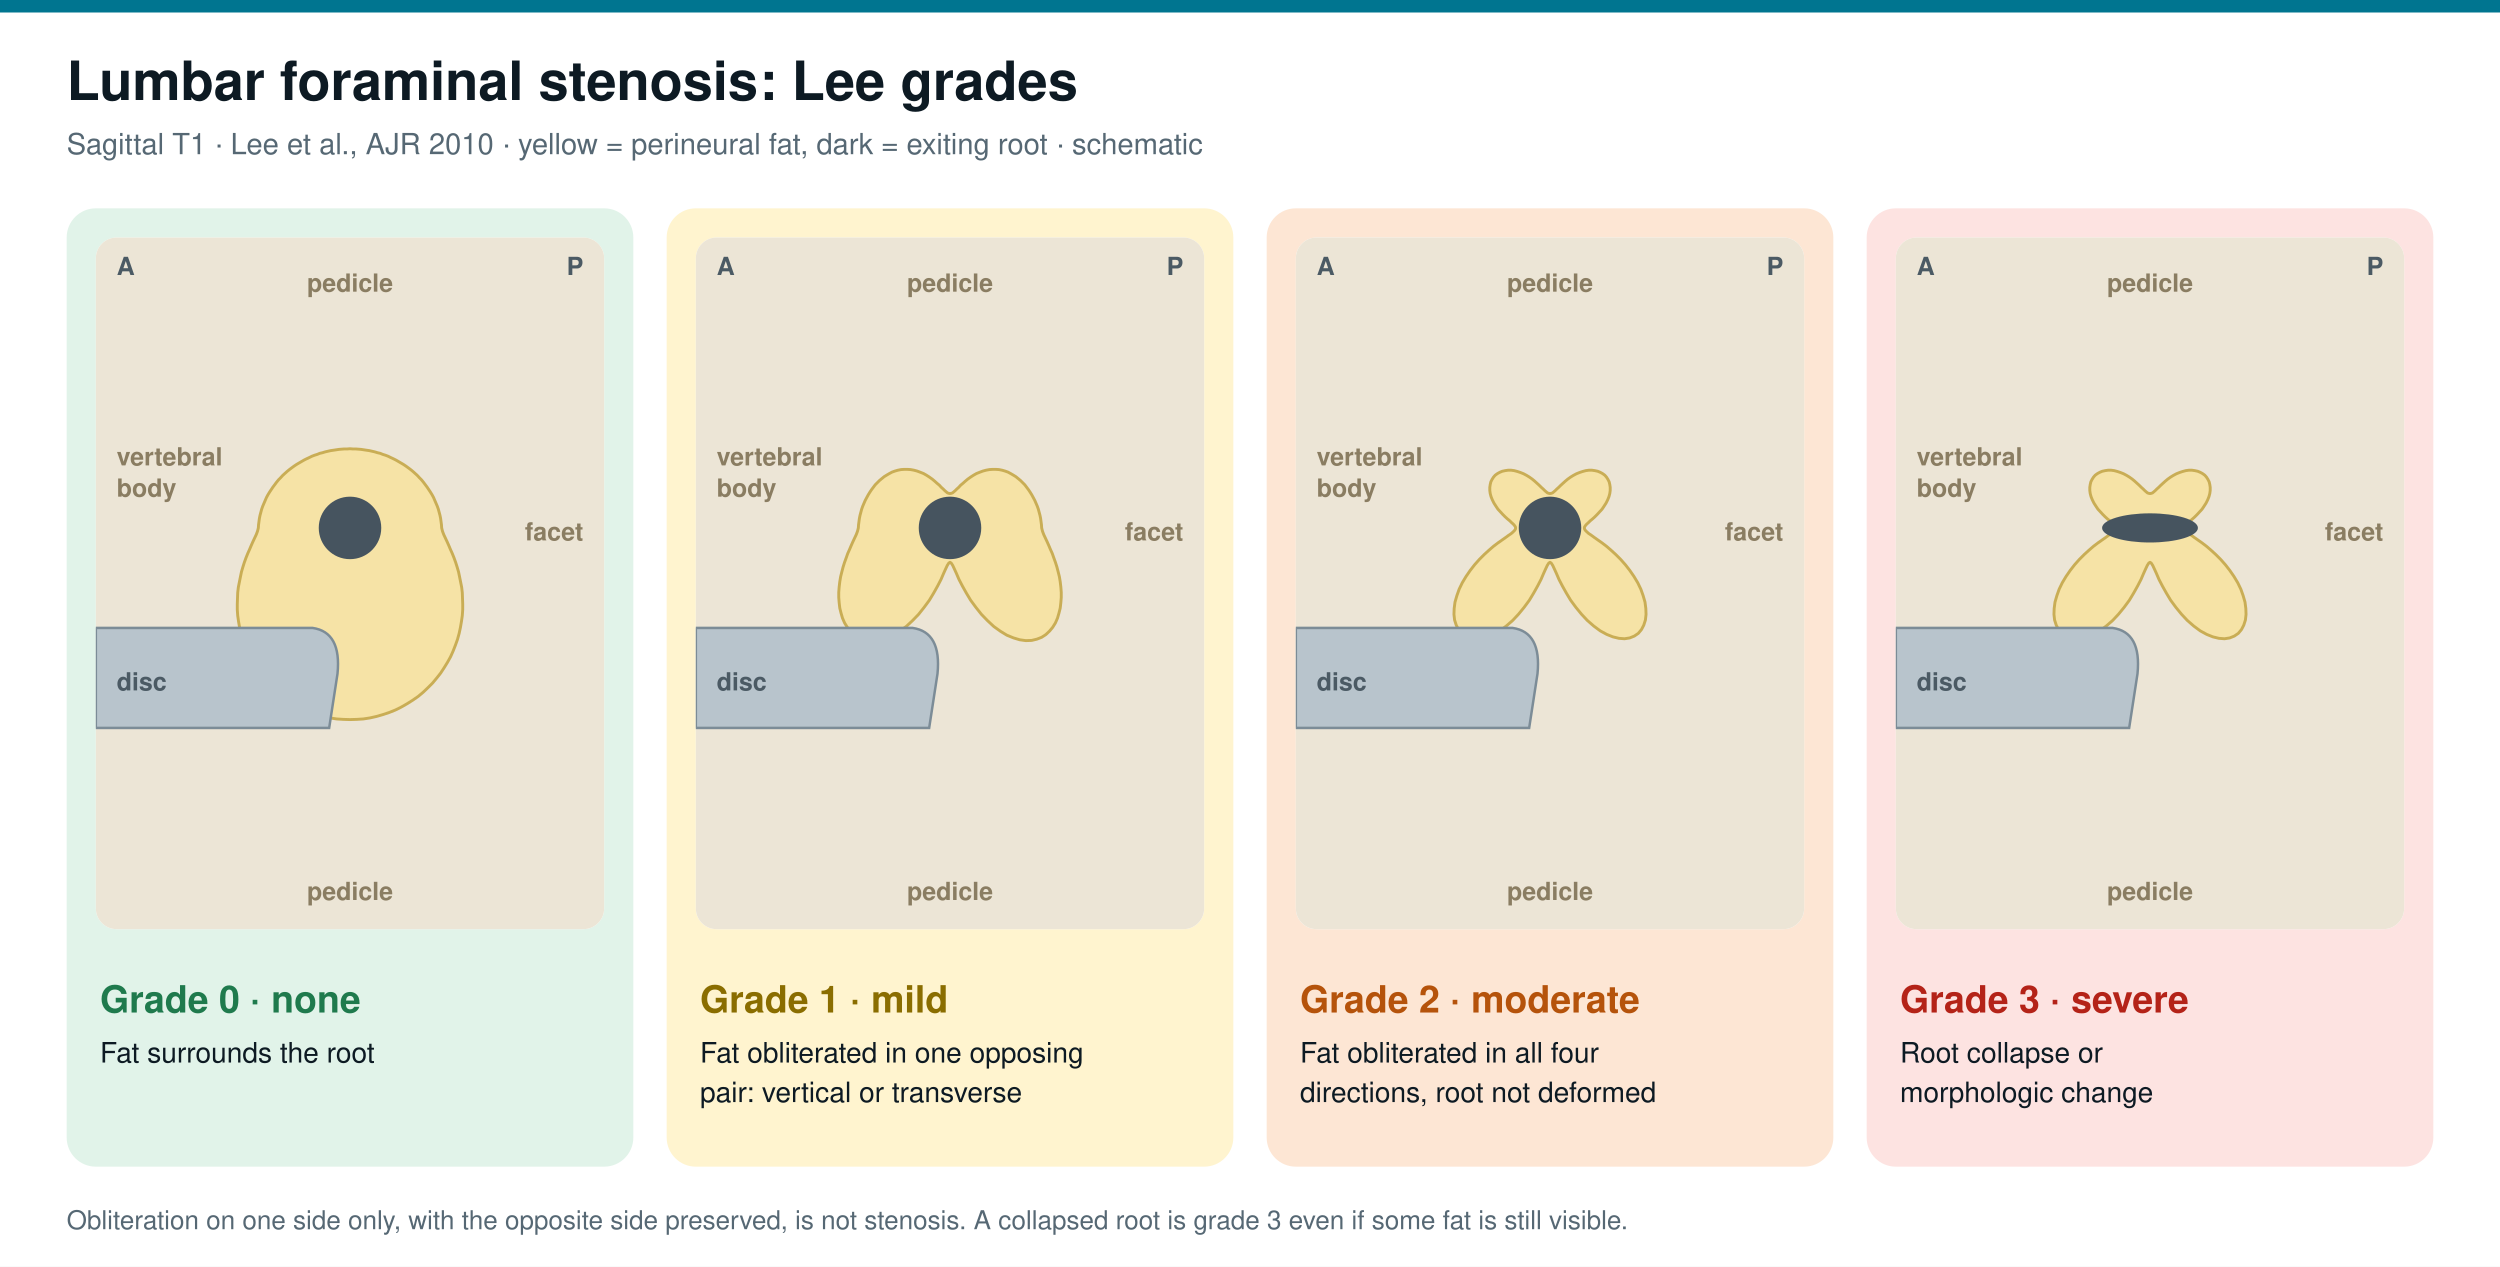
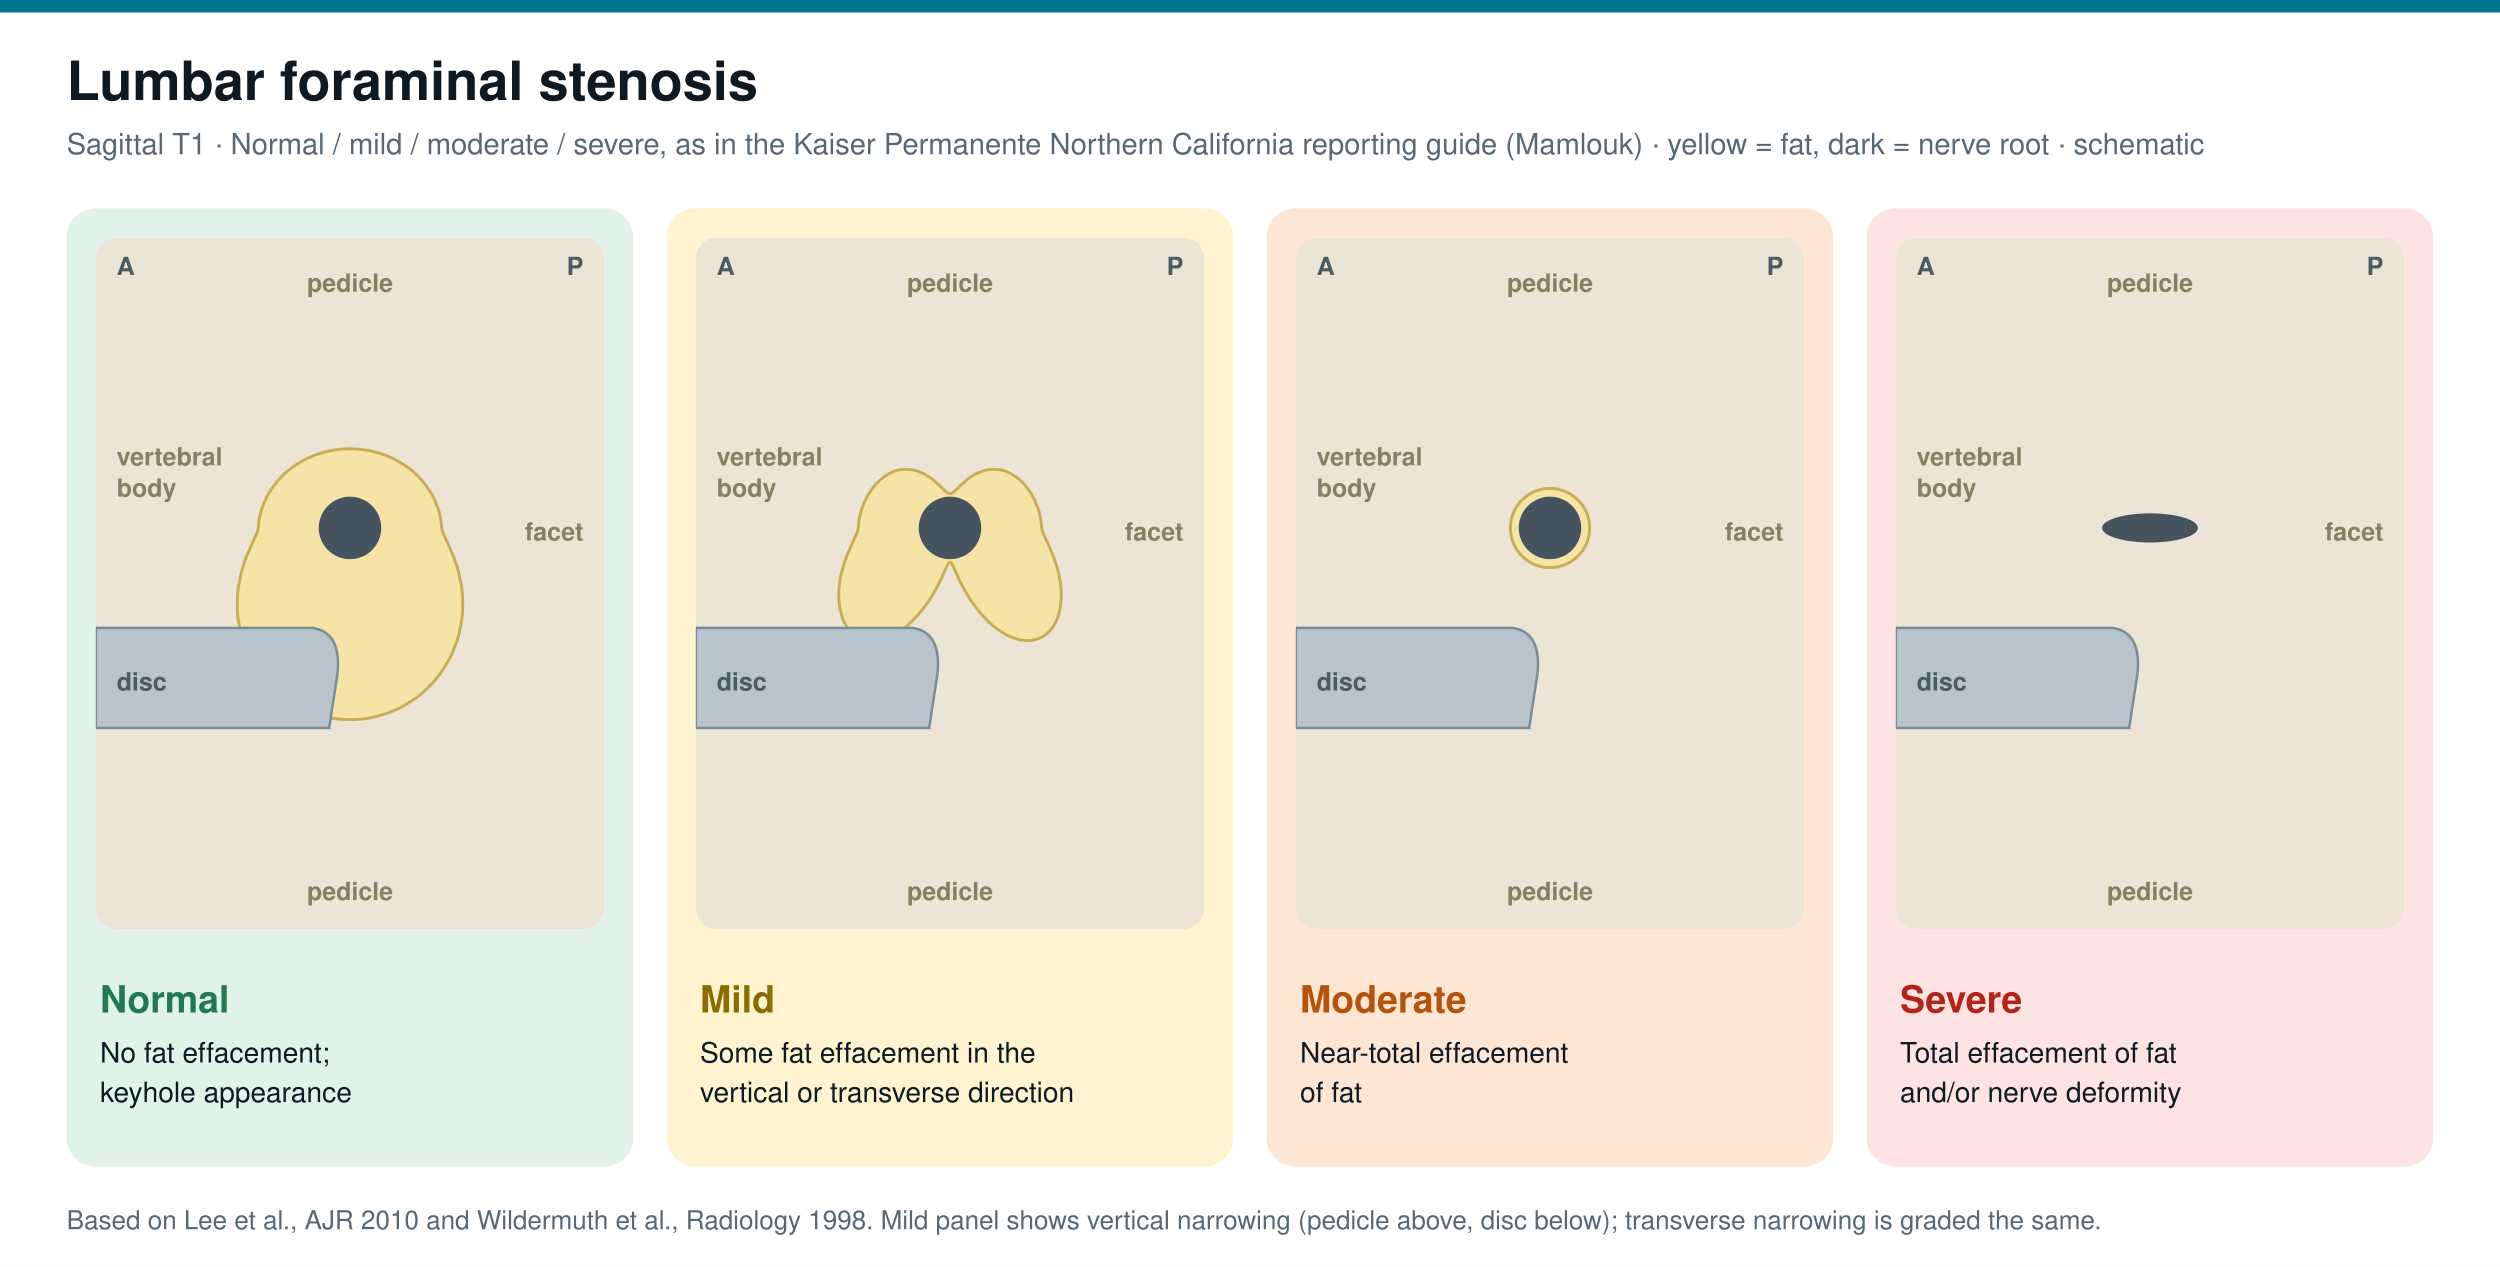
<svg xmlns="http://www.w3.org/2000/svg" viewBox="0 0 1200 608" width="1200" height="608">
  <rect width="1200" height="608" fill="#ffffff" />
  <rect width="1200" height="6" fill="#007590" />
-   <text x="32.0" y="48.0" font-family="Helvetica Neue, Helvetica, Arial, sans-serif" font-size="26" font-weight="700" fill="#0d1a23" text-anchor="start">Lumbar foraminal stenosis: Lee grades</text>
-   <text x="32.0" y="74.0" font-family="Helvetica Neue, Helvetica, Arial, sans-serif" font-size="14" font-weight="400" fill="#566874" text-anchor="start">Sagittal T1 · Lee et al., AJR 2010 · yellow = perineural fat, dark = exiting root · schematic</text>
+   <text x="32.0" y="48.0" font-family="Helvetica Neue, Helvetica, Arial, sans-serif" font-size="26" font-weight="700" fill="#0d1a23" text-anchor="start">Lumbar foraminal stenosis</text>
+   <text x="32.0" y="74.0" font-family="Helvetica Neue, Helvetica, Arial, sans-serif" font-size="14" font-weight="400" fill="#566874" text-anchor="start">Sagittal T1 · Normal / mild / moderate / severe, as in the Kaiser Permanente Northern California reporting guide (Mamlouk) · yellow = fat, dark = nerve root · schematic</text>
  <rect x="32.0" y="100" width="272.0" height="460" rx="14" fill="#e1f3e9" />
  <rect x="46.0" y="114" width="244.0" height="332" rx="10" fill="#ffffff" />
  <clipPath id="clip0">
    <rect x="46.0" y="114" width="244.0" height="332" rx="10" />
  </clipPath>
  <g clip-path="url(#clip0)">
    <rect x="46.0" y="114.0" width="244.0" height="332.0" fill="#ece5d6" />
    <text x="168.0" y="140.0" font-family="Helvetica Neue, Helvetica, Arial, sans-serif" font-size="12" font-weight="600" fill="#8a7d62" text-anchor="middle">pedicle</text>
    <text x="168.0" y="432.0" font-family="Helvetica Neue, Helvetica, Arial, sans-serif" font-size="12" font-weight="600" fill="#8a7d62" text-anchor="middle">pedicle</text>
    <text x="280.0" y="259.4" font-family="Helvetica Neue, Helvetica, Arial, sans-serif" font-size="12" font-weight="600" fill="#8a7d62" text-anchor="end">facet</text>
    <text x="56.0" y="223.4" font-family="Helvetica Neue, Helvetica, Arial, sans-serif" font-size="12" font-weight="600" fill="#8a7d62" text-anchor="start">vertebral</text>
    <text x="56.0" y="238.4" font-family="Helvetica Neue, Helvetica, Arial, sans-serif" font-size="12" font-weight="600" fill="#8a7d62" text-anchor="start">body</text>
    <path d="M212.0,253.4 L211.9,251.9 L211.7,250.4 L211.5,248.9 L211.2,247.4 L210.8,245.9 L210.4,244.4 L209.9,243.0 L209.3,241.6 L208.7,240.2 L208.1,238.8 L207.4,237.5 L206.6,236.2 L205.8,235.0 L205.0,233.8 L204.1,232.6 L203.2,231.4 L202.3,230.3 L201.3,229.3 L200.3,228.2 L199.2,227.2 L198.2,226.3 L197.1,225.4 L195.9,224.5 L194.8,223.7 L193.6,222.9 L192.4,222.2 L191.2,221.5 L190.0,220.8 L188.8,220.2 L187.5,219.6 L186.3,219.0 L185.0,218.5 L183.7,218.1 L182.5,217.6 L181.2,217.3 L179.9,216.9 L178.6,216.6 L177.3,216.3 L175.9,216.1 L174.6,215.9 L173.3,215.7 L172.0,215.6 L170.7,215.5 L169.3,215.5 L168.0,215.4 L166.7,215.5 L165.3,215.5 L164.0,215.6 L162.7,215.7 L161.4,215.9 L160.1,216.1 L158.7,216.3 L157.4,216.6 L156.1,216.9 L154.8,217.3 L153.5,217.6 L152.3,218.1 L151.0,218.5 L149.7,219.0 L148.5,219.6 L147.2,220.2 L146.0,220.8 L144.8,221.5 L143.6,222.2 L142.4,222.9 L141.2,223.7 L140.1,224.5 L138.9,225.4 L137.8,226.3 L136.8,227.2 L135.7,228.2 L134.7,229.3 L133.7,230.3 L132.8,231.4 L131.9,232.6 L131.0,233.8 L130.2,235.0 L129.4,236.2 L128.6,237.5 L127.9,238.8 L127.3,240.2 L126.7,241.6 L126.1,243.0 L125.6,244.4 L125.2,245.9 L124.8,247.4 L124.5,248.9 L124.3,250.4 L124.1,251.9 L124.0,253.4 L123.6,255.0 L123.0,256.6 L122.2,258.3 L121.4,260.0 L120.6,261.8 L119.8,263.7 L118.9,265.7 L118.1,267.7 L117.3,269.9 L116.6,272.1 L115.9,274.5 L115.4,276.9 L114.9,279.4 L114.4,281.9 L114.1,284.5 L114.0,287.2 L113.9,289.9 L113.9,292.7 L114.1,295.5 L114.5,298.3 L115.0,301.2 L115.6,304.0 L116.4,306.9 L117.4,309.7 L118.5,312.5 L119.7,315.2 L121.2,317.9 L122.8,320.5 L124.5,323.1 L126.4,325.5 L128.4,327.9 L130.6,330.1 L132.9,332.3 L135.3,334.3 L137.9,336.1 L140.6,337.8 L143.4,339.4 L146.2,340.8 L149.2,342.0 L152.2,343.0 L155.3,343.9 L158.4,344.6 L161.6,345.1 L164.8,345.3 L168.0,345.4 L171.2,345.3 L174.4,345.1 L177.6,344.6 L180.7,343.9 L183.8,343.0 L186.8,342.0 L189.8,340.8 L192.6,339.4 L195.4,337.8 L198.1,336.1 L200.7,334.3 L203.1,332.3 L205.4,330.1 L207.6,327.9 L209.6,325.5 L211.5,323.1 L213.2,320.5 L214.8,317.9 L216.3,315.2 L217.5,312.5 L218.6,309.7 L219.6,306.9 L220.4,304.0 L221.0,301.2 L221.5,298.3 L221.9,295.5 L222.1,292.7 L222.1,289.9 L222.0,287.2 L221.9,284.5 L221.6,281.9 L221.1,279.4 L220.6,276.9 L220.1,274.5 L219.4,272.1 L218.7,269.9 L217.9,267.7 L217.1,265.7 L216.2,263.7 L215.4,261.8 L214.6,260.0 L213.8,258.3 L213.0,256.6 L212.4,255.0 Z" fill="#f6e3a6" stroke="#c9ad55" stroke-width="1.4" stroke-linejoin="round" />
    <path d="M46.0,301.4 L150.0,301.4 Q164.0,303.4 162.0,323.4 L158.0,349.4 L46.0,349.4 Z" fill="#b8c4cc" stroke="#7c8c97" stroke-width="1.2" />
    <text x="56.0" y="331.4" font-family="Helvetica Neue, Helvetica, Arial, sans-serif" font-size="12" font-weight="600" fill="#4b5a64" text-anchor="start">disc</text>
    <ellipse cx="168.0" cy="253.4" rx="15" ry="15" fill="#46545f" />
    <text x="56.0" y="132.0" font-family="Helvetica Neue, Helvetica, Arial, sans-serif" font-size="12" font-weight="700" fill="#4b5a64" text-anchor="start">A</text>
    <text x="280.0" y="132.0" font-family="Helvetica Neue, Helvetica, Arial, sans-serif" font-size="12" font-weight="700" fill="#4b5a64" text-anchor="end">P</text>
  </g>
-   <text x="48.0" y="486.0" font-family="Helvetica Neue, Helvetica, Arial, sans-serif" font-size="18" font-weight="700" fill="#1f7a4d" text-anchor="start">Grade 0 · none</text>
-   <text x="48.0" y="510.0" font-family="Helvetica Neue, Helvetica, Arial, sans-serif" font-size="13.5" font-weight="400" fill="#0d1a23" text-anchor="start">Fat surrounds the root</text>
+   <text x="48.0" y="486.0" font-family="Helvetica Neue, Helvetica, Arial, sans-serif" font-size="18" font-weight="700" fill="#1f7a4d" text-anchor="start">Normal</text>
+   <text x="48.0" y="510.0" font-family="Helvetica Neue, Helvetica, Arial, sans-serif" font-size="13.5" font-weight="400" fill="#0d1a23" text-anchor="start">No fat effacement;</text>
+   <text x="48.0" y="529.0" font-family="Helvetica Neue, Helvetica, Arial, sans-serif" font-size="13.5" font-weight="400" fill="#0d1a23" text-anchor="start">keyhole appearance</text>
  <rect x="320.0" y="100" width="272.0" height="460" rx="14" fill="#fff4cf" />
  <rect x="334.0" y="114" width="244.0" height="332" rx="10" fill="#ffffff" />
  <clipPath id="clip1">
    <rect x="334.0" y="114" width="244.0" height="332" rx="10" />
  </clipPath>
  <g clip-path="url(#clip1)">
    <rect x="334.0" y="114.0" width="244.0" height="332.0" fill="#ece5d6" />
    <text x="456.0" y="140.0" font-family="Helvetica Neue, Helvetica, Arial, sans-serif" font-size="12" font-weight="600" fill="#8a7d62" text-anchor="middle">pedicle</text>
    <text x="456.0" y="432.0" font-family="Helvetica Neue, Helvetica, Arial, sans-serif" font-size="12" font-weight="600" fill="#8a7d62" text-anchor="middle">pedicle</text>
    <text x="568.0" y="259.4" font-family="Helvetica Neue, Helvetica, Arial, sans-serif" font-size="12" font-weight="600" fill="#8a7d62" text-anchor="end">facet</text>
    <text x="344.0" y="223.4" font-family="Helvetica Neue, Helvetica, Arial, sans-serif" font-size="12" font-weight="600" fill="#8a7d62" text-anchor="start">vertebral</text>
    <text x="344.0" y="238.4" font-family="Helvetica Neue, Helvetica, Arial, sans-serif" font-size="12" font-weight="600" fill="#8a7d62" text-anchor="start">body</text>
    <path d="M500.0,253.4 L499.9,251.9 L499.7,250.4 L499.5,248.9 L499.2,247.4 L498.8,245.9 L498.4,244.4 L497.9,243.0 L497.3,241.6 L496.7,240.2 L496.0,238.9 L495.3,237.6 L494.5,236.3 L493.7,235.1 L492.8,233.9 L491.9,232.7 L490.9,231.7 L489.8,230.6 L488.7,229.7 L487.6,228.8 L486.3,228.0 L485.1,227.3 L483.8,226.6 L482.4,226.1 L481.0,225.7 L479.5,225.4 L478.0,225.3 L476.4,225.3 L474.9,225.4 L473.3,225.7 L471.8,226.1 L470.2,226.7 L468.7,227.3 L467.3,228.1 L465.9,229.0 L464.5,230.0 L463.3,231.0 L462.2,232.0 L461.1,232.9 L460.2,233.9 L459.3,234.7 L458.5,235.5 L457.8,236.1 L457.2,236.6 L456.6,236.8 L456.0,236.9 L455.4,236.8 L454.8,236.6 L454.2,236.1 L453.5,235.5 L452.7,234.7 L451.8,233.9 L450.9,232.9 L449.8,232.0 L448.7,231.0 L447.5,230.0 L446.1,229.0 L444.7,228.1 L443.3,227.3 L441.8,226.7 L440.2,226.1 L438.7,225.7 L437.1,225.4 L435.6,225.3 L434.0,225.3 L432.5,225.4 L431.0,225.7 L429.6,226.1 L428.2,226.6 L426.9,227.3 L425.7,228.0 L424.4,228.8 L423.3,229.7 L422.2,230.6 L421.1,231.7 L420.1,232.7 L419.2,233.9 L418.3,235.1 L417.5,236.3 L416.7,237.6 L416.0,238.9 L415.3,240.2 L414.7,241.6 L414.1,243.0 L413.6,244.4 L413.2,245.9 L412.8,247.4 L412.5,248.9 L412.3,250.4 L412.1,251.9 L412.0,253.4 L411.6,255.0 L411.0,256.6 L410.2,258.3 L409.4,260.0 L408.6,261.8 L407.8,263.7 L406.9,265.7 L406.2,267.7 L405.4,269.9 L404.7,272.1 L404.1,274.4 L403.5,276.8 L403.1,279.2 L402.8,281.7 L402.6,284.3 L402.6,286.8 L402.8,289.3 L403.1,291.9 L403.7,294.3 L404.4,296.7 L405.4,299.0 L406.7,301.1 L408.2,302.9 L410.0,304.6 L412.0,305.9 L414.3,306.8 L416.8,307.4 L419.6,307.5 L422.5,307.1 L425.5,306.2 L428.7,304.9 L431.8,303.0 L435.0,300.7 L438.0,297.9 L440.9,294.9 L443.6,291.5 L446.1,288.1 L448.2,284.6 L450.1,281.2 L451.7,278.1 L452.9,275.3 L453.9,273.1 L454.7,271.4 L455.4,270.3 L456.0,269.9 L456.6,270.3 L457.3,271.4 L458.1,273.1 L459.1,275.3 L460.3,278.1 L461.9,281.2 L463.8,284.6 L465.9,288.1 L468.4,291.5 L471.1,294.9 L474.0,297.9 L477.0,300.7 L480.2,303.0 L483.3,304.9 L486.5,306.2 L489.5,307.1 L492.4,307.5 L495.2,307.4 L497.7,306.8 L500.0,305.9 L502.0,304.6 L503.8,302.9 L505.3,301.1 L506.6,299.0 L507.6,296.7 L508.3,294.3 L508.9,291.9 L509.2,289.3 L509.4,286.8 L509.4,284.3 L509.2,281.7 L508.9,279.2 L508.5,276.8 L507.9,274.4 L507.3,272.1 L506.6,269.9 L505.8,267.7 L505.1,265.7 L504.2,263.7 L503.4,261.8 L502.6,260.0 L501.8,258.3 L501.0,256.6 L500.4,255.0 Z" fill="#f6e3a6" stroke="#c9ad55" stroke-width="1.4" stroke-linejoin="round" />
    <path d="M334.0,301.4 L438.0,301.4 Q452.0,303.4 450.0,323.4 L446.0,349.4 L334.0,349.4 Z" fill="#b8c4cc" stroke="#7c8c97" stroke-width="1.2" />
    <text x="344.0" y="331.4" font-family="Helvetica Neue, Helvetica, Arial, sans-serif" font-size="12" font-weight="600" fill="#4b5a64" text-anchor="start">disc</text>
    <ellipse cx="456.0" cy="253.4" rx="15" ry="15" fill="#46545f" />
    <text x="344.0" y="132.0" font-family="Helvetica Neue, Helvetica, Arial, sans-serif" font-size="12" font-weight="700" fill="#4b5a64" text-anchor="start">A</text>
    <text x="568.0" y="132.0" font-family="Helvetica Neue, Helvetica, Arial, sans-serif" font-size="12" font-weight="700" fill="#4b5a64" text-anchor="end">P</text>
  </g>
-   <text x="336.0" y="486.0" font-family="Helvetica Neue, Helvetica, Arial, sans-serif" font-size="18" font-weight="700" fill="#8a6d00" text-anchor="start">Grade 1 · mild</text>
-   <text x="336.0" y="510.0" font-family="Helvetica Neue, Helvetica, Arial, sans-serif" font-size="13.5" font-weight="400" fill="#0d1a23" text-anchor="start">Fat obliterated in one opposing</text>
-   <text x="336.0" y="529.0" font-family="Helvetica Neue, Helvetica, Arial, sans-serif" font-size="13.5" font-weight="400" fill="#0d1a23" text-anchor="start">pair: vertical or transverse</text>
+   <text x="336.0" y="486.0" font-family="Helvetica Neue, Helvetica, Arial, sans-serif" font-size="18" font-weight="700" fill="#8a6d00" text-anchor="start">Mild</text>
+   <text x="336.0" y="510.0" font-family="Helvetica Neue, Helvetica, Arial, sans-serif" font-size="13.5" font-weight="400" fill="#0d1a23" text-anchor="start">Some fat effacement in the</text>
+   <text x="336.0" y="529.0" font-family="Helvetica Neue, Helvetica, Arial, sans-serif" font-size="13.5" font-weight="400" fill="#0d1a23" text-anchor="start">vertical or transverse direction</text>
  <rect x="608.0" y="100" width="272.0" height="460" rx="14" fill="#fde6d4" />
  <rect x="622.0" y="114" width="244.0" height="332" rx="10" fill="#ffffff" />
  <clipPath id="clip2">
    <rect x="622.0" y="114" width="244.0" height="332" rx="10" />
  </clipPath>
  <g clip-path="url(#clip2)">
    <rect x="622.0" y="114.0" width="244.0" height="332.0" fill="#ece5d6" />
    <text x="744.0" y="140.0" font-family="Helvetica Neue, Helvetica, Arial, sans-serif" font-size="12" font-weight="600" fill="#8a7d62" text-anchor="middle">pedicle</text>
    <text x="744.0" y="432.0" font-family="Helvetica Neue, Helvetica, Arial, sans-serif" font-size="12" font-weight="600" fill="#8a7d62" text-anchor="middle">pedicle</text>
    <text x="856.0" y="259.4" font-family="Helvetica Neue, Helvetica, Arial, sans-serif" font-size="12" font-weight="600" fill="#8a7d62" text-anchor="end">facet</text>
    <text x="632.0" y="223.4" font-family="Helvetica Neue, Helvetica, Arial, sans-serif" font-size="12" font-weight="600" fill="#8a7d62" text-anchor="start">vertebral</text>
    <text x="632.0" y="238.4" font-family="Helvetica Neue, Helvetica, Arial, sans-serif" font-size="12" font-weight="600" fill="#8a7d62" text-anchor="start">body</text>
-     <path d="M760.5,253.4 L760.6,252.9 L761.0,252.3 L761.6,251.6 L762.4,250.9 L763.3,250.0 L764.4,249.1 L765.5,248.1 L766.7,246.9 L767.8,245.7 L769.0,244.4 L770.0,242.9 L770.9,241.5 L771.7,239.9 L772.3,238.4 L772.7,236.9 L772.9,235.4 L772.9,233.9 L772.7,232.6 L772.4,231.3 L771.8,230.1 L771.1,229.0 L770.3,228.1 L769.2,227.3 L768.1,226.7 L766.9,226.2 L765.5,225.9 L764.1,225.7 L762.7,225.7 L761.2,225.9 L759.7,226.3 L758.2,226.8 L756.7,227.4 L755.2,228.2 L753.9,229.0 L752.5,230.0 L751.3,231.0 L750.2,232.0 L749.1,233.0 L748.2,233.9 L747.3,234.7 L746.5,235.5 L745.8,236.1 L745.2,236.6 L744.6,236.8 L744.0,236.9 L743.4,236.8 L742.8,236.6 L742.2,236.1 L741.5,235.5 L740.7,234.7 L739.8,233.9 L738.9,233.0 L737.8,232.0 L736.7,231.0 L735.5,230.0 L734.1,229.0 L732.8,228.2 L731.3,227.4 L729.8,226.8 L728.3,226.3 L726.8,225.9 L725.3,225.7 L723.9,225.7 L722.5,225.9 L721.1,226.2 L719.9,226.7 L718.8,227.3 L717.7,228.1 L716.9,229.0 L716.2,230.1 L715.6,231.3 L715.3,232.6 L715.1,233.9 L715.1,235.4 L715.3,236.9 L715.7,238.4 L716.3,239.9 L717.1,241.5 L718.0,242.9 L719.0,244.4 L720.2,245.7 L721.3,246.9 L722.5,248.1 L723.6,249.1 L724.7,250.0 L725.6,250.9 L726.4,251.6 L727.0,252.3 L727.4,252.9 L727.5,253.4 L727.4,254.0 L727.0,254.6 L726.3,255.3 L725.4,256.1 L724.2,256.9 L722.7,258.0 L721.0,259.2 L719.0,260.6 L716.9,262.2 L714.7,264.1 L712.4,266.2 L710.1,268.5 L707.8,271.1 L705.7,273.8 L703.7,276.7 L701.9,279.7 L700.4,282.8 L699.3,285.9 L698.4,289.0 L698.0,292.1 L697.9,294.9 L698.2,297.6 L699.0,300.1 L700.1,302.2 L701.6,304.0 L703.5,305.3 L705.7,306.2 L708.2,306.6 L710.9,306.4 L713.8,305.7 L716.8,304.5 L719.9,302.8 L723.0,300.5 L726.1,297.8 L728.9,294.8 L731.6,291.5 L734.1,288.1 L736.2,284.6 L738.1,281.2 L739.7,278.1 L740.9,275.3 L741.9,273.1 L742.7,271.4 L743.4,270.3 L744.0,269.9 L744.6,270.3 L745.3,271.4 L746.1,273.1 L747.1,275.3 L748.3,278.1 L749.9,281.2 L751.8,284.6 L753.9,288.1 L756.4,291.5 L759.1,294.8 L761.9,297.8 L765.0,300.5 L768.1,302.8 L771.2,304.5 L774.2,305.7 L777.1,306.4 L779.8,306.6 L782.3,306.2 L784.5,305.3 L786.4,304.0 L787.9,302.2 L789.0,300.1 L789.8,297.6 L790.1,294.9 L790.0,292.1 L789.6,289.0 L788.7,285.9 L787.6,282.8 L786.1,279.7 L784.3,276.7 L782.3,273.8 L780.2,271.1 L777.9,268.5 L775.6,266.2 L773.3,264.1 L771.1,262.2 L769.0,260.6 L767.0,259.2 L765.3,258.0 L763.8,256.9 L762.6,256.1 L761.7,255.3 L761.0,254.6 L760.6,254.0 Z" fill="#f6e3a6" stroke="#c9ad55" stroke-width="1.4" stroke-linejoin="round" />
+     <path d="M763.0,253.4 L763.0,252.8 L763.0,252.1 L762.9,251.5 L762.8,250.8 L762.7,250.1 L762.6,249.5 L762.4,248.8 L762.3,248.2 L762.1,247.6 L761.9,246.9 L761.6,246.3 L761.4,245.7 L761.1,245.1 L760.8,244.5 L760.5,243.9 L760.1,243.4 L759.8,242.8 L759.4,242.3 L759.0,241.7 L758.6,241.2 L758.1,240.7 L757.7,240.2 L757.2,239.8 L756.7,239.3 L756.2,238.9 L755.7,238.5 L755.2,238.1 L754.6,237.7 L754.1,237.3 L753.5,237.0 L752.9,236.7 L752.3,236.4 L751.7,236.1 L751.1,235.8 L750.5,235.6 L749.9,235.4 L749.2,235.2 L748.6,235.0 L748.0,234.9 L747.3,234.7 L746.6,234.6 L746.0,234.5 L745.3,234.5 L744.7,234.5 L744.0,234.4 L743.3,234.5 L742.7,234.5 L742.0,234.5 L741.4,234.6 L740.7,234.7 L740.0,234.9 L739.4,235.0 L738.8,235.2 L738.1,235.4 L737.5,235.6 L736.9,235.8 L736.3,236.1 L735.7,236.4 L735.1,236.7 L734.5,237.0 L733.9,237.3 L733.4,237.7 L732.8,238.1 L732.3,238.5 L731.8,238.9 L731.3,239.3 L730.8,239.8 L730.3,240.2 L729.9,240.7 L729.4,241.2 L729.0,241.7 L728.6,242.3 L728.2,242.8 L727.9,243.4 L727.5,243.9 L727.2,244.5 L726.9,245.1 L726.6,245.7 L726.4,246.3 L726.1,246.9 L725.9,247.6 L725.7,248.2 L725.6,248.8 L725.4,249.5 L725.3,250.1 L725.2,250.8 L725.1,251.5 L725.0,252.1 L725.0,252.8 L725.0,253.4 L725.0,254.1 L725.0,254.8 L725.1,255.4 L725.2,256.1 L725.3,256.7 L725.4,257.4 L725.6,258.0 L725.7,258.7 L725.9,259.3 L726.1,259.9 L726.4,260.6 L726.6,261.2 L726.9,261.8 L727.2,262.4 L727.5,262.9 L727.9,263.5 L728.2,264.1 L728.6,264.6 L729.0,265.1 L729.4,265.7 L729.9,266.2 L730.3,266.6 L730.8,267.1 L731.3,267.6 L731.8,268.0 L732.3,268.4 L732.8,268.8 L733.4,269.2 L733.9,269.6 L734.5,269.9 L735.1,270.2 L735.7,270.5 L736.3,270.8 L736.9,271.1 L737.5,271.3 L738.1,271.5 L738.8,271.7 L739.4,271.9 L740.0,272.0 L740.7,272.2 L741.4,272.3 L742.0,272.3 L742.7,272.4 L743.3,272.4 L744.0,272.4 L744.7,272.4 L745.3,272.4 L746.0,272.3 L746.6,272.3 L747.3,272.2 L748.0,272.0 L748.6,271.9 L749.2,271.7 L749.9,271.5 L750.5,271.3 L751.1,271.1 L751.7,270.8 L752.3,270.5 L752.9,270.2 L753.5,269.9 L754.1,269.6 L754.6,269.2 L755.2,268.8 L755.7,268.4 L756.2,268.0 L756.7,267.6 L757.2,267.1 L757.7,266.6 L758.1,266.2 L758.6,265.7 L759.0,265.1 L759.4,264.6 L759.8,264.1 L760.1,263.5 L760.5,262.9 L760.8,262.4 L761.1,261.8 L761.4,261.2 L761.6,260.6 L761.9,259.9 L762.1,259.3 L762.3,258.7 L762.4,258.0 L762.6,257.4 L762.7,256.7 L762.8,256.1 L762.9,255.4 L763.0,254.8 L763.0,254.1 Z" fill="#f6e3a6" stroke="#c9ad55" stroke-width="1.4" stroke-linejoin="round" />
    <path d="M622.0,301.4 L726.0,301.4 Q740.0,303.4 738.0,323.4 L734.0,349.4 L622.0,349.4 Z" fill="#b8c4cc" stroke="#7c8c97" stroke-width="1.2" />
    <text x="632.0" y="331.4" font-family="Helvetica Neue, Helvetica, Arial, sans-serif" font-size="12" font-weight="600" fill="#4b5a64" text-anchor="start">disc</text>
    <ellipse cx="744.0" cy="253.4" rx="15" ry="15" fill="#46545f" />
    <text x="632.0" y="132.0" font-family="Helvetica Neue, Helvetica, Arial, sans-serif" font-size="12" font-weight="700" fill="#4b5a64" text-anchor="start">A</text>
    <text x="856.0" y="132.0" font-family="Helvetica Neue, Helvetica, Arial, sans-serif" font-size="12" font-weight="700" fill="#4b5a64" text-anchor="end">P</text>
  </g>
-   <text x="624.0" y="486.0" font-family="Helvetica Neue, Helvetica, Arial, sans-serif" font-size="18" font-weight="700" fill="#b5530b" text-anchor="start">Grade 2 · moderate</text>
-   <text x="624.0" y="510.0" font-family="Helvetica Neue, Helvetica, Arial, sans-serif" font-size="13.5" font-weight="400" fill="#0d1a23" text-anchor="start">Fat obliterated in all four</text>
-   <text x="624.0" y="529.0" font-family="Helvetica Neue, Helvetica, Arial, sans-serif" font-size="13.5" font-weight="400" fill="#0d1a23" text-anchor="start">directions, root not deformed</text>
+   <text x="624.0" y="486.0" font-family="Helvetica Neue, Helvetica, Arial, sans-serif" font-size="18" font-weight="700" fill="#b5530b" text-anchor="start">Moderate</text>
+   <text x="624.0" y="510.0" font-family="Helvetica Neue, Helvetica, Arial, sans-serif" font-size="13.5" font-weight="400" fill="#0d1a23" text-anchor="start">Near-total effacement</text>
+   <text x="624.0" y="529.0" font-family="Helvetica Neue, Helvetica, Arial, sans-serif" font-size="13.5" font-weight="400" fill="#0d1a23" text-anchor="start">of fat</text>
  <rect x="896.0" y="100" width="272.0" height="460" rx="14" fill="#fde3e1" />
  <rect x="910.0" y="114" width="244.0" height="332" rx="10" fill="#ffffff" />
  <clipPath id="clip3">
    <rect x="910.0" y="114" width="244.0" height="332" rx="10" />
  </clipPath>
  <g clip-path="url(#clip3)">
    <rect x="910.0" y="114.0" width="244.0" height="332.0" fill="#ece5d6" />
    <text x="1032.0" y="140.0" font-family="Helvetica Neue, Helvetica, Arial, sans-serif" font-size="12" font-weight="600" fill="#8a7d62" text-anchor="middle">pedicle</text>
    <text x="1032.0" y="432.0" font-family="Helvetica Neue, Helvetica, Arial, sans-serif" font-size="12" font-weight="600" fill="#8a7d62" text-anchor="middle">pedicle</text>
    <text x="1144.0" y="259.4" font-family="Helvetica Neue, Helvetica, Arial, sans-serif" font-size="12" font-weight="600" fill="#8a7d62" text-anchor="end">facet</text>
    <text x="920.0" y="223.4" font-family="Helvetica Neue, Helvetica, Arial, sans-serif" font-size="12" font-weight="600" fill="#8a7d62" text-anchor="start">vertebral</text>
    <text x="920.0" y="238.4" font-family="Helvetica Neue, Helvetica, Arial, sans-serif" font-size="12" font-weight="600" fill="#8a7d62" text-anchor="start">body</text>
-     <path d="M1048.5,253.4 L1048.6,252.9 L1049.0,252.3 L1049.6,251.6 L1050.4,250.9 L1051.3,250.0 L1052.4,249.1 L1053.5,248.1 L1054.7,246.9 L1055.8,245.7 L1057.0,244.4 L1058.0,242.9 L1058.9,241.5 L1059.7,239.9 L1060.3,238.4 L1060.7,236.9 L1060.9,235.4 L1060.9,233.9 L1060.7,232.6 L1060.4,231.3 L1059.8,230.1 L1059.1,229.0 L1058.3,228.1 L1057.2,227.3 L1056.1,226.7 L1054.9,226.2 L1053.5,225.9 L1052.1,225.7 L1050.7,225.7 L1049.2,225.9 L1047.7,226.3 L1046.2,226.8 L1044.7,227.4 L1043.2,228.2 L1041.9,229.0 L1040.5,230.0 L1039.3,231.0 L1038.2,232.0 L1037.1,233.0 L1036.2,233.9 L1035.3,234.7 L1034.5,235.5 L1033.8,236.1 L1033.2,236.6 L1032.6,236.8 L1032.0,236.9 L1031.4,236.8 L1030.8,236.6 L1030.2,236.1 L1029.5,235.5 L1028.7,234.7 L1027.8,233.9 L1026.9,233.0 L1025.8,232.0 L1024.7,231.0 L1023.5,230.0 L1022.1,229.0 L1020.8,228.2 L1019.3,227.4 L1017.8,226.8 L1016.3,226.3 L1014.8,225.9 L1013.3,225.7 L1011.9,225.7 L1010.5,225.9 L1009.1,226.2 L1007.9,226.7 L1006.8,227.3 L1005.7,228.1 L1004.9,229.0 L1004.2,230.1 L1003.6,231.3 L1003.3,232.6 L1003.1,233.9 L1003.1,235.4 L1003.3,236.9 L1003.7,238.4 L1004.3,239.9 L1005.1,241.5 L1006.0,242.9 L1007.0,244.4 L1008.2,245.7 L1009.3,246.9 L1010.5,248.1 L1011.6,249.1 L1012.7,250.0 L1013.6,250.9 L1014.4,251.6 L1015.0,252.3 L1015.4,252.9 L1015.5,253.4 L1015.4,254.0 L1015.0,254.6 L1014.3,255.3 L1013.4,256.1 L1012.2,256.9 L1010.7,258.0 L1009.0,259.2 L1007.0,260.6 L1004.9,262.2 L1002.7,264.1 L1000.4,266.2 L998.1,268.5 L995.8,271.1 L993.7,273.8 L991.7,276.7 L989.9,279.7 L988.4,282.8 L987.3,285.9 L986.4,289.0 L986.0,292.1 L985.9,294.9 L986.2,297.6 L987.0,300.1 L988.1,302.2 L989.6,304.0 L991.5,305.3 L993.7,306.2 L996.2,306.6 L998.9,306.4 L1001.8,305.7 L1004.8,304.5 L1007.9,302.8 L1011.0,300.5 L1014.1,297.8 L1016.9,294.8 L1019.6,291.5 L1022.1,288.1 L1024.2,284.6 L1026.1,281.2 L1027.7,278.1 L1028.9,275.3 L1029.9,273.1 L1030.7,271.4 L1031.4,270.3 L1032.0,269.9 L1032.6,270.3 L1033.3,271.4 L1034.1,273.1 L1035.1,275.3 L1036.3,278.1 L1037.9,281.2 L1039.8,284.6 L1041.9,288.1 L1044.4,291.5 L1047.1,294.8 L1049.9,297.8 L1053.0,300.5 L1056.1,302.8 L1059.2,304.5 L1062.2,305.7 L1065.1,306.4 L1067.8,306.6 L1070.3,306.2 L1072.5,305.3 L1074.4,304.0 L1075.9,302.2 L1077.0,300.1 L1077.8,297.6 L1078.1,294.9 L1078.0,292.1 L1077.6,289.0 L1076.7,285.9 L1075.6,282.8 L1074.1,279.7 L1072.3,276.7 L1070.3,273.8 L1068.2,271.1 L1065.9,268.5 L1063.6,266.2 L1061.3,264.1 L1059.1,262.2 L1057.0,260.6 L1055.0,259.2 L1053.3,258.0 L1051.8,256.9 L1050.6,256.1 L1049.7,255.3 L1049.0,254.6 L1048.6,254.0 Z" fill="#f6e3a6" stroke="#c9ad55" stroke-width="1.4" stroke-linejoin="round" />
    <path d="M910.0,301.4 L1014.0,301.4 Q1028.0,303.4 1026.0,323.4 L1022.0,349.4 L910.0,349.4 Z" fill="#b8c4cc" stroke="#7c8c97" stroke-width="1.2" />
    <text x="920.0" y="331.4" font-family="Helvetica Neue, Helvetica, Arial, sans-serif" font-size="12" font-weight="600" fill="#4b5a64" text-anchor="start">disc</text>
    <ellipse cx="1032.0" cy="253.4" rx="23" ry="7" fill="#46545f" />
    <text x="920.0" y="132.0" font-family="Helvetica Neue, Helvetica, Arial, sans-serif" font-size="12" font-weight="700" fill="#4b5a64" text-anchor="start">A</text>
    <text x="1144.0" y="132.0" font-family="Helvetica Neue, Helvetica, Arial, sans-serif" font-size="12" font-weight="700" fill="#4b5a64" text-anchor="end">P</text>
  </g>
-   <text x="912.0" y="486.0" font-family="Helvetica Neue, Helvetica, Arial, sans-serif" font-size="18" font-weight="700" fill="#b42318" text-anchor="start">Grade 3 · severe</text>
-   <text x="912.0" y="510.0" font-family="Helvetica Neue, Helvetica, Arial, sans-serif" font-size="13.5" font-weight="400" fill="#0d1a23" text-anchor="start">Root collapse or</text>
-   <text x="912.0" y="529.0" font-family="Helvetica Neue, Helvetica, Arial, sans-serif" font-size="13.5" font-weight="400" fill="#0d1a23" text-anchor="start">morphologic change</text>
-   <text x="32.0" y="590.0" font-family="Helvetica Neue, Helvetica, Arial, sans-serif" font-size="12.5" font-weight="400" fill="#566874" text-anchor="start">Obliteration on one side only, with the opposite side preserved, is not stenosis. A collapsed root is grade 3 even if some fat is still visible.</text>
+   <text x="912.0" y="486.0" font-family="Helvetica Neue, Helvetica, Arial, sans-serif" font-size="18" font-weight="700" fill="#b42318" text-anchor="start">Severe</text>
+   <text x="912.0" y="510.0" font-family="Helvetica Neue, Helvetica, Arial, sans-serif" font-size="13.5" font-weight="400" fill="#0d1a23" text-anchor="start">Total effacement of fat</text>
+   <text x="912.0" y="529.0" font-family="Helvetica Neue, Helvetica, Arial, sans-serif" font-size="13.5" font-weight="400" fill="#0d1a23" text-anchor="start">and/or nerve deformity</text>
+   <text x="32.0" y="590.0" font-family="Helvetica Neue, Helvetica, Arial, sans-serif" font-size="12.5" font-weight="400" fill="#566874" text-anchor="start">Based on Lee et al., AJR 2010 and Wildermuth et al., Radiology 1998. Mild panel shows vertical narrowing (pedicle above, disc below); transverse narrowing is graded the same.</text>
</svg>
